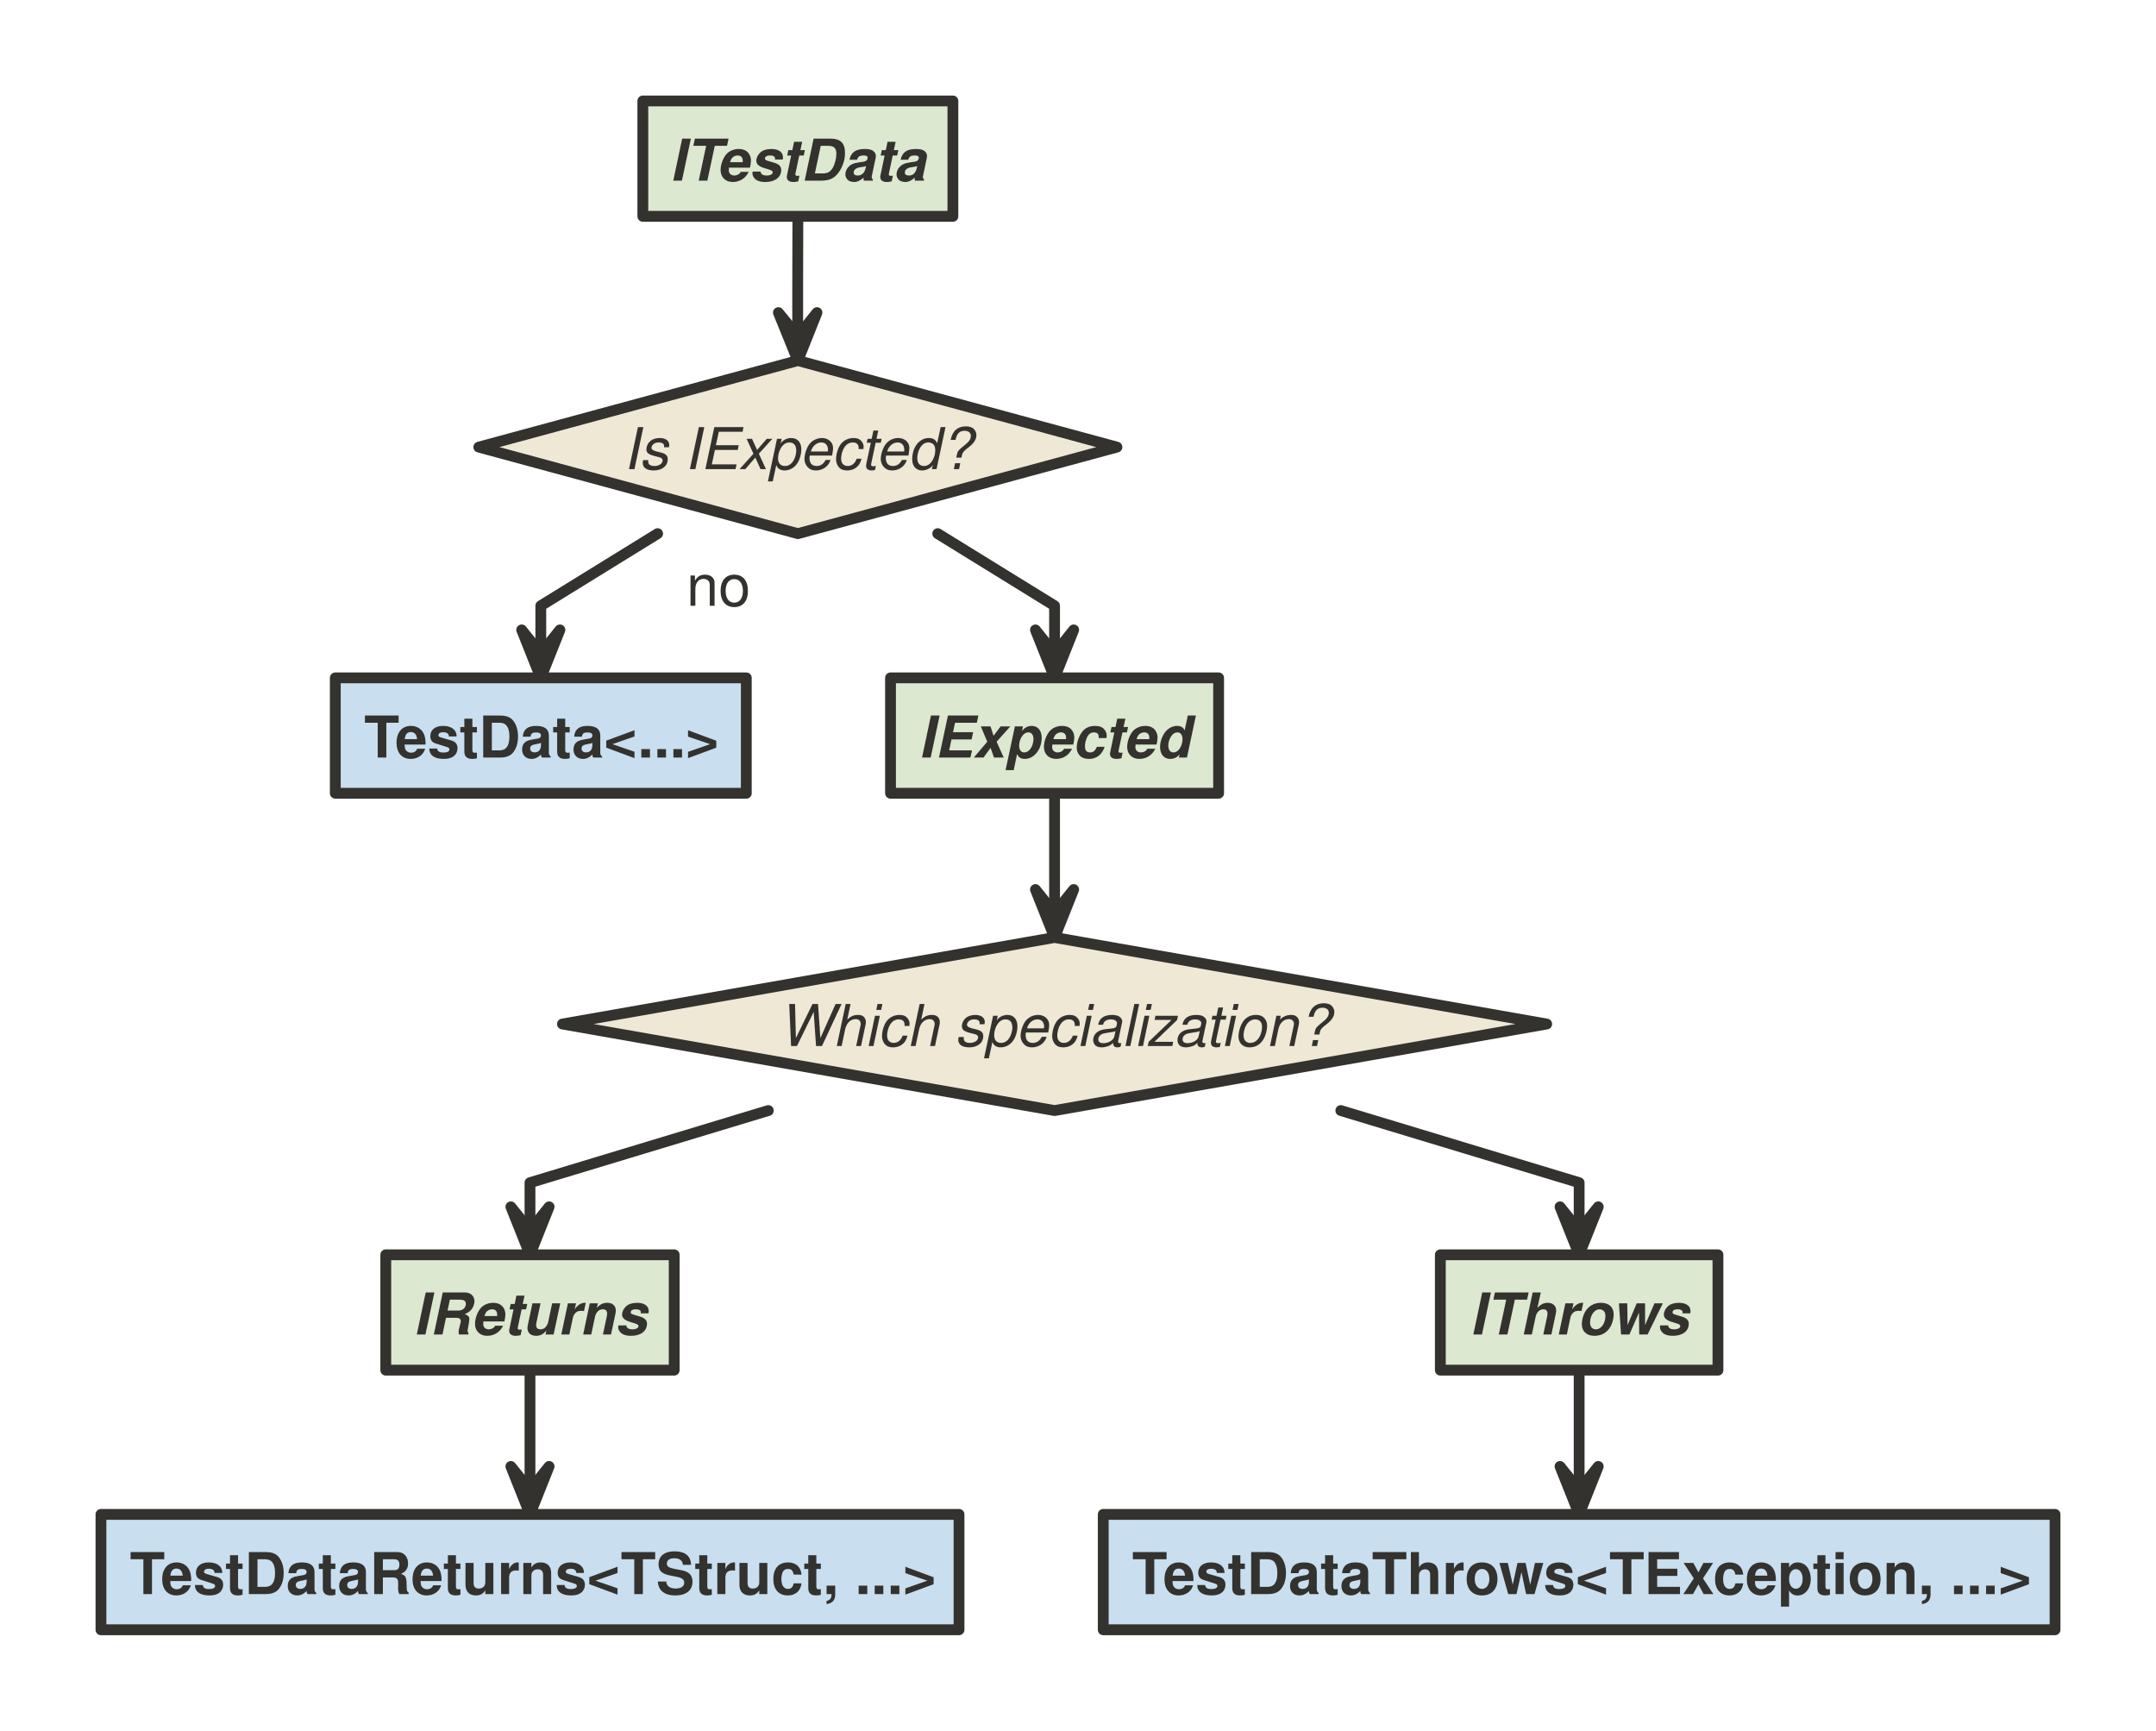
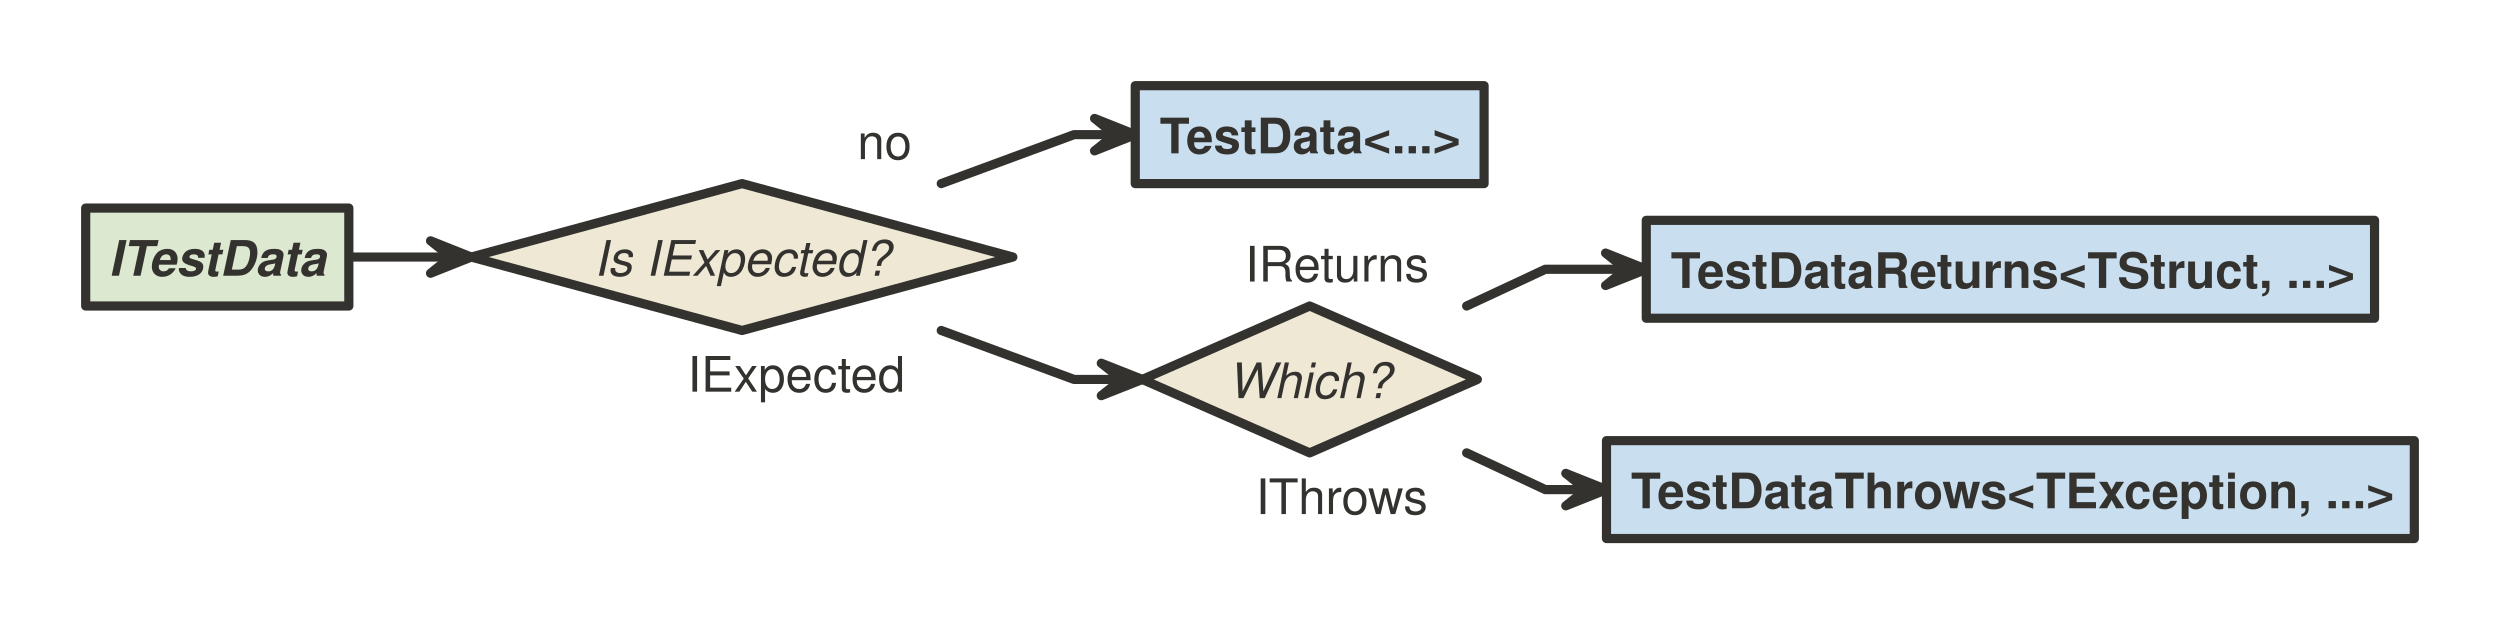
- <svg xmlns="http://www.w3.org/2000/svg" version="1.1" baseProfile="full" width="598.0" height="480.0" viewBox="0 0 598 480">
+ <svg xmlns="http://www.w3.org/2000/svg" version="1.1" baseProfile="full" width="817.0" height="204.0" viewBox="0 0 817 204">
  <g stroke-width="1.0" text-align="left" font="12pt Helvetica, Arial, sans-serif" font-size="12pt" font-family="Helvetica" font-weight="bold" font-style="normal">
    <g font-family="Helvetica" font-size="12pt" font-weight="bold" font-style="normal" stroke-width="3.0" stroke-linejoin="round" stroke-linecap="round" stroke="#33322E">
      <g stroke="transparent" fill="transparent">
-         <rect x="0.0" y="0.0" height="480.0" width="598.0" stroke="none" />
+         <rect x="0.0" y="0.0" height="204.0" width="817.0" stroke="none" />
      </g>
      <g transform="translate(8, 8)" fill="#33322E">
        <g transform="translate(20, 20)" fill="#33322E" font-family="Helvetica" font-size="12pt" font-weight="normal" font-style="normal">
-           <path d="M193.3 32.0 L193.25 52 L193.25 65.333 L193.3 65.3 " fill="none" />
-           <path d="M187.9 58.7 L193.3 65.3 L198.6 58.7 L193.3 72.0 Z" />
-           <text x="162.4" y="140.0" stroke="none">no</text>
-           <path d="M154.4 120.0 L122 140 L122 153.333 L122.0 153.3 " fill="none" />
-           <path d="M116.7 146.7 L122.0 153.3 L127.3 146.7 L122.0 160.0 Z" />
-           <path d="M232.1 120.0 L264.5 140 L264.5 153.333 L264.5 153.3 " fill="none" />
-           <path d="M259.2 146.7 L264.5 153.3 L269.8 146.7 L264.5 160.0 Z" />
-           <path d="M264.5 192.0 L264.5 212 L264.5 225.333 L264.5 225.3 " fill="none" />
-           <path d="M259.2 218.7 L264.5 225.3 L269.8 218.7 L264.5 232.0 Z" />
-           <path d="M185.1 280.0 L119 300 L119 313.333 L119.0 313.3 " fill="none" />
-           <path d="M113.7 306.7 L119.0 313.3 L124.3 306.7 L119.0 320.0 Z" />
-           <path d="M119.0 352.0 L119 372 L119 385.333 L119.0 385.3 " fill="none" />
-           <path d="M113.7 378.7 L119.0 385.3 L124.3 378.7 L119.0 392.0 Z" />
-           <path d="M343.9 280.0 L410 300 L410 313.333 L410.0 313.3 " fill="none" />
-           <path d="M404.7 306.7 L410.0 313.3 L415.3 306.7 L410.0 320.0 Z" />
-           <path d="M410.0 352.0 L410 372 L410 385.333 L410.0 385.3 " fill="none" />
-           <path d="M404.7 378.7 L410.0 385.3 L415.3 378.7 L410.0 392.0 Z" />
+           <path d="M86.0 56.0 L106 56 L119.333 56 L119.3 56.0 " fill="none" />
+           <path d="M112.7 61.3 L119.3 56.0 L112.7 50.7 L126.0 56.0 Z" />
+           <text x="252.2" y="24.0" stroke="none">no</text>
+           <path d="M279.6 32.0 L323 16 L336.333 16 L336.3 16.0 " fill="none" />
+           <path d="M329.7 21.3 L336.3 16.0 L329.7 10.7 L343.0 16.0 Z" />
+           <text x="196.7" y="100.0" stroke="none">IExpected</text>
+           <path d="M279.6 80.0 L323 96 L338.583 96 L338.6 96.0 " fill="none" />
+           <path d="M331.9 101.3 L338.6 96.0 L331.9 90.7 L345.3 96.0 Z" />
+           <text x="378.9" y="64.0" stroke="none">IReturns</text>
+           <path d="M451.3 72.0 L477 60 L503.333 60 L503.3 60.0 " fill="none" />
+           <path d="M496.7 65.3 L503.3 60.0 L496.7 54.7 L510.0 60.0 Z" />
+           <text x="382.4" y="140.0" stroke="none">IThrows</text>
+           <path d="M451.3 120.0 L477 132 L490.333 132 L490.3 132.0 " fill="none" />
+           <path d="M483.7 137.3 L490.3 132.0 L483.7 126.7 L497.0 132.0 Z" />
          <g data-name="ITestData">
            <g fill="#DCE8CF" stroke="#33322E" data-name="ITestData">
-               <rect x="150.3" y="0.0" height="32.0" width="86.0" data-name="ITestData" />
+               <rect x="0.0" y="40.0" height="32.0" width="86.0" data-name="ITestData" />
            </g>
-             <g transform="translate(150.25, 0)" font-family="Helvetica" font-size="12pt" font-weight="bold" font-style="italic" data-name="ITestData" data-compartment="0">
+             <g transform="translate(0, 40)" font-family="Helvetica" font-size="12pt" font-weight="bold" font-style="italic" data-name="ITestData" data-compartment="0">
              <g transform="translate(8, 8)" fill="#33322E" text-align="center" data-name="ITestData" data-compartment="0">
                <text x="35.0" y="14.1" stroke="none" text-anchor="middle" data-name="ITestData" data-compartment="0">ITestData</text>
              </g>
            </g>
          </g>
          <g data-name="Is IExpected?">
            <g fill="#eee8d5" stroke="#33322E" data-name="Is IExpected?">
-               <path d="M193.3 72.0 L281.8 96.0 L193.3 120.0 L104.8 96.0 Z" data-name="Is IExpected?" />
+               <path d="M214.5 32.0 L303.0 56.0 L214.5 80.0 L126.0 56.0 Z" data-name="Is IExpected?" />
            </g>
-             <g transform="translate(134.25, 80)" font-family="Helvetica" font-size="12pt" font-weight="normal" font-style="italic" data-name="Is IExpected?" data-compartment="0">
+             <g transform="translate(155.5, 40)" font-family="Helvetica" font-size="12pt" font-weight="normal" font-style="italic" data-name="Is IExpected?" data-compartment="0">
              <g transform="translate(8, 8)" fill="#33322E" text-align="center" data-name="Is IExpected?" data-compartment="0">
                <text x="51.0" y="14.1" stroke="none" text-anchor="middle" data-name="Is IExpected?" data-compartment="0">Is IExpected?</text>
              </g>
            </g>
          </g>
          <g data-name="TestData&lt;...&gt;">
            <g fill="#C9DEEF" stroke="#33322E" data-name="TestData&lt;...&gt;">
-               <rect x="65.0" y="160.0" height="32.0" width="114.0" data-name="TestData&lt;...&gt;" />
+               <rect x="343.0" y="0.0" height="32.0" width="114.0" data-name="TestData&lt;...&gt;" />
            </g>
-             <g transform="translate(65, 160)" font-family="Helvetica" font-size="12pt" font-weight="bold" font-style="normal" data-name="TestData&lt;...&gt;" data-compartment="0">
+             <g transform="translate(343, 0)" font-family="Helvetica" font-size="12pt" font-weight="bold" font-style="normal" data-name="TestData&lt;...&gt;" data-compartment="0">
              <g transform="translate(8, 8)" fill="#33322E" text-align="left" data-name="TestData&lt;...&gt;" data-compartment="0">
                <text x="0.0" y="14.1" stroke="none" data-name="TestData&lt;...&gt;" data-compartment="0">TestData&lt;...&gt;</text>
              </g>
            </g>
          </g>
-           <g data-name="IExpected">
-             <g fill="#DCE8CF" stroke="#33322E" data-name="IExpected">
-               <rect x="219.0" y="160.0" height="32.0" width="91.0" data-name="IExpected" />
+           <g data-name="Which?">
+             <g fill="#eee8d5" stroke="#33322E" data-name="Which?">
+               <path d="M400.0 72.0 L454.8 96.0 L400.0 120.0 L345.3 96.0 Z" data-name="Which?" />
            </g>
-             <g transform="translate(219, 160)" font-family="Helvetica" font-size="12pt" font-weight="bold" font-style="italic" data-name="IExpected" data-compartment="0">
-               <g transform="translate(8, 8)" fill="#33322E" text-align="center" data-name="IExpected" data-compartment="0">
-                 <text x="37.5" y="14.1" stroke="none" text-anchor="middle" data-name="IExpected" data-compartment="0">IExpected</text>
-               </g>
-             </g>
-           </g>
-           <g data-name="Which specialization?">
-             <g fill="#eee8d5" stroke="#33322E" data-name="Which specialization?">
-               <path d="M264.5 232.0 L401.0 256.0 L264.5 280.0 L128.0 256.0 Z" data-name="Which specialization?" />
-             </g>
-             <g transform="translate(173.5, 240)" font-family="Helvetica" font-size="12pt" font-weight="normal" font-style="italic" data-name="Which specialization?" data-compartment="0">
-               <g transform="translate(8, 8)" fill="#33322E" text-align="center" data-name="Which specialization?" data-compartment="0">
-                 <text x="83.0" y="14.1" stroke="none" text-anchor="middle" data-name="Which specialization?" data-compartment="0">Which specialization?</text>
-               </g>
-             </g>
-           </g>
-           <g data-name="IReturns">
-             <g fill="#DCE8CF" stroke="#33322E" data-name="IReturns">
-               <rect x="79.0" y="320.0" height="32.0" width="80.0" data-name="IReturns" />
-             </g>
-             <g transform="translate(79, 320)" font-family="Helvetica" font-size="12pt" font-weight="bold" font-style="italic" data-name="IReturns" data-compartment="0">
-               <g transform="translate(8, 8)" fill="#33322E" text-align="center" data-name="IReturns" data-compartment="0">
-                 <text x="32.0" y="14.1" stroke="none" text-anchor="middle" data-name="IReturns" data-compartment="0">IReturns</text>
+             <g transform="translate(363.5, 80)" font-family="Helvetica" font-size="12pt" font-weight="normal" font-style="italic" data-name="Which?" data-compartment="0">
+               <g transform="translate(8, 8)" fill="#33322E" text-align="center" data-name="Which?" data-compartment="0">
+                 <text x="28.5" y="14.1" stroke="none" text-anchor="middle" data-name="Which?" data-compartment="0">Which?</text>
              </g>
            </g>
          </g>
          <g data-name="TestDataReturns&lt;TStruct, ...&gt;">
            <g fill="#C9DEEF" stroke="#33322E" data-name="TestDataReturns&lt;TStruct, ...&gt;">
-               <rect x="0.0" y="392.0" height="32.0" width="238.0" data-name="TestDataReturns&lt;TStruct, ...&gt;" />
+               <rect x="510.0" y="44.0" height="32.0" width="238.0" data-name="TestDataReturns&lt;TStruct, ...&gt;" />
            </g>
-             <g transform="translate(0, 392)" font-family="Helvetica" font-size="12pt" font-weight="bold" font-style="normal" data-name="TestDataReturns&lt;TStruct, ...&gt;" data-compartment="0">
+             <g transform="translate(510, 44)" font-family="Helvetica" font-size="12pt" font-weight="bold" font-style="normal" data-name="TestDataReturns&lt;TStruct, ...&gt;" data-compartment="0">
              <g transform="translate(8, 8)" fill="#33322E" text-align="left" data-name="TestDataReturns&lt;TStruct, ...&gt;" data-compartment="0">
                <text x="0.0" y="14.1" stroke="none" data-name="TestDataReturns&lt;TStruct, ...&gt;" data-compartment="0">TestDataReturns&lt;TStruct, ...&gt;</text>
              </g>
            </g>
          </g>
-           <g data-name="IThrows">
-             <g fill="#DCE8CF" stroke="#33322E" data-name="IThrows">
-               <rect x="371.5" y="320.0" height="32.0" width="77.0" data-name="IThrows" />
-             </g>
-             <g transform="translate(371.5, 320)" font-family="Helvetica" font-size="12pt" font-weight="bold" font-style="italic" data-name="IThrows" data-compartment="0">
-               <g transform="translate(8, 8)" fill="#33322E" text-align="center" data-name="IThrows" data-compartment="0">
-                 <text x="30.5" y="14.1" stroke="none" text-anchor="middle" data-name="IThrows" data-compartment="0">IThrows</text>
-               </g>
-             </g>
-           </g>
          <g data-name="TestDataThrows&lt;TException, ...&gt;">
            <g fill="#C9DEEF" stroke="#33322E" data-name="TestDataThrows&lt;TException, ...&gt;">
-               <rect x="278.0" y="392.0" height="32.0" width="264.0" data-name="TestDataThrows&lt;TException, ...&gt;" />
+               <rect x="497.0" y="116.0" height="32.0" width="264.0" data-name="TestDataThrows&lt;TException, ...&gt;" />
            </g>
-             <g transform="translate(278, 392)" font-family="Helvetica" font-size="12pt" font-weight="bold" font-style="normal" data-name="TestDataThrows&lt;TException, ...&gt;" data-compartment="0">
+             <g transform="translate(497, 116)" font-family="Helvetica" font-size="12pt" font-weight="bold" font-style="normal" data-name="TestDataThrows&lt;TException, ...&gt;" data-compartment="0">
              <g transform="translate(8, 8)" fill="#33322E" text-align="left" data-name="TestDataThrows&lt;TException, ...&gt;" data-compartment="0">
                <text x="0.0" y="14.1" stroke="none" data-name="TestDataThrows&lt;TException, ...&gt;" data-compartment="0">TestDataThrows&lt;TException, ...&gt;</text>
              </g>
            </g>
          </g>
        </g>
      </g>
    </g>
  </g>
</svg>
